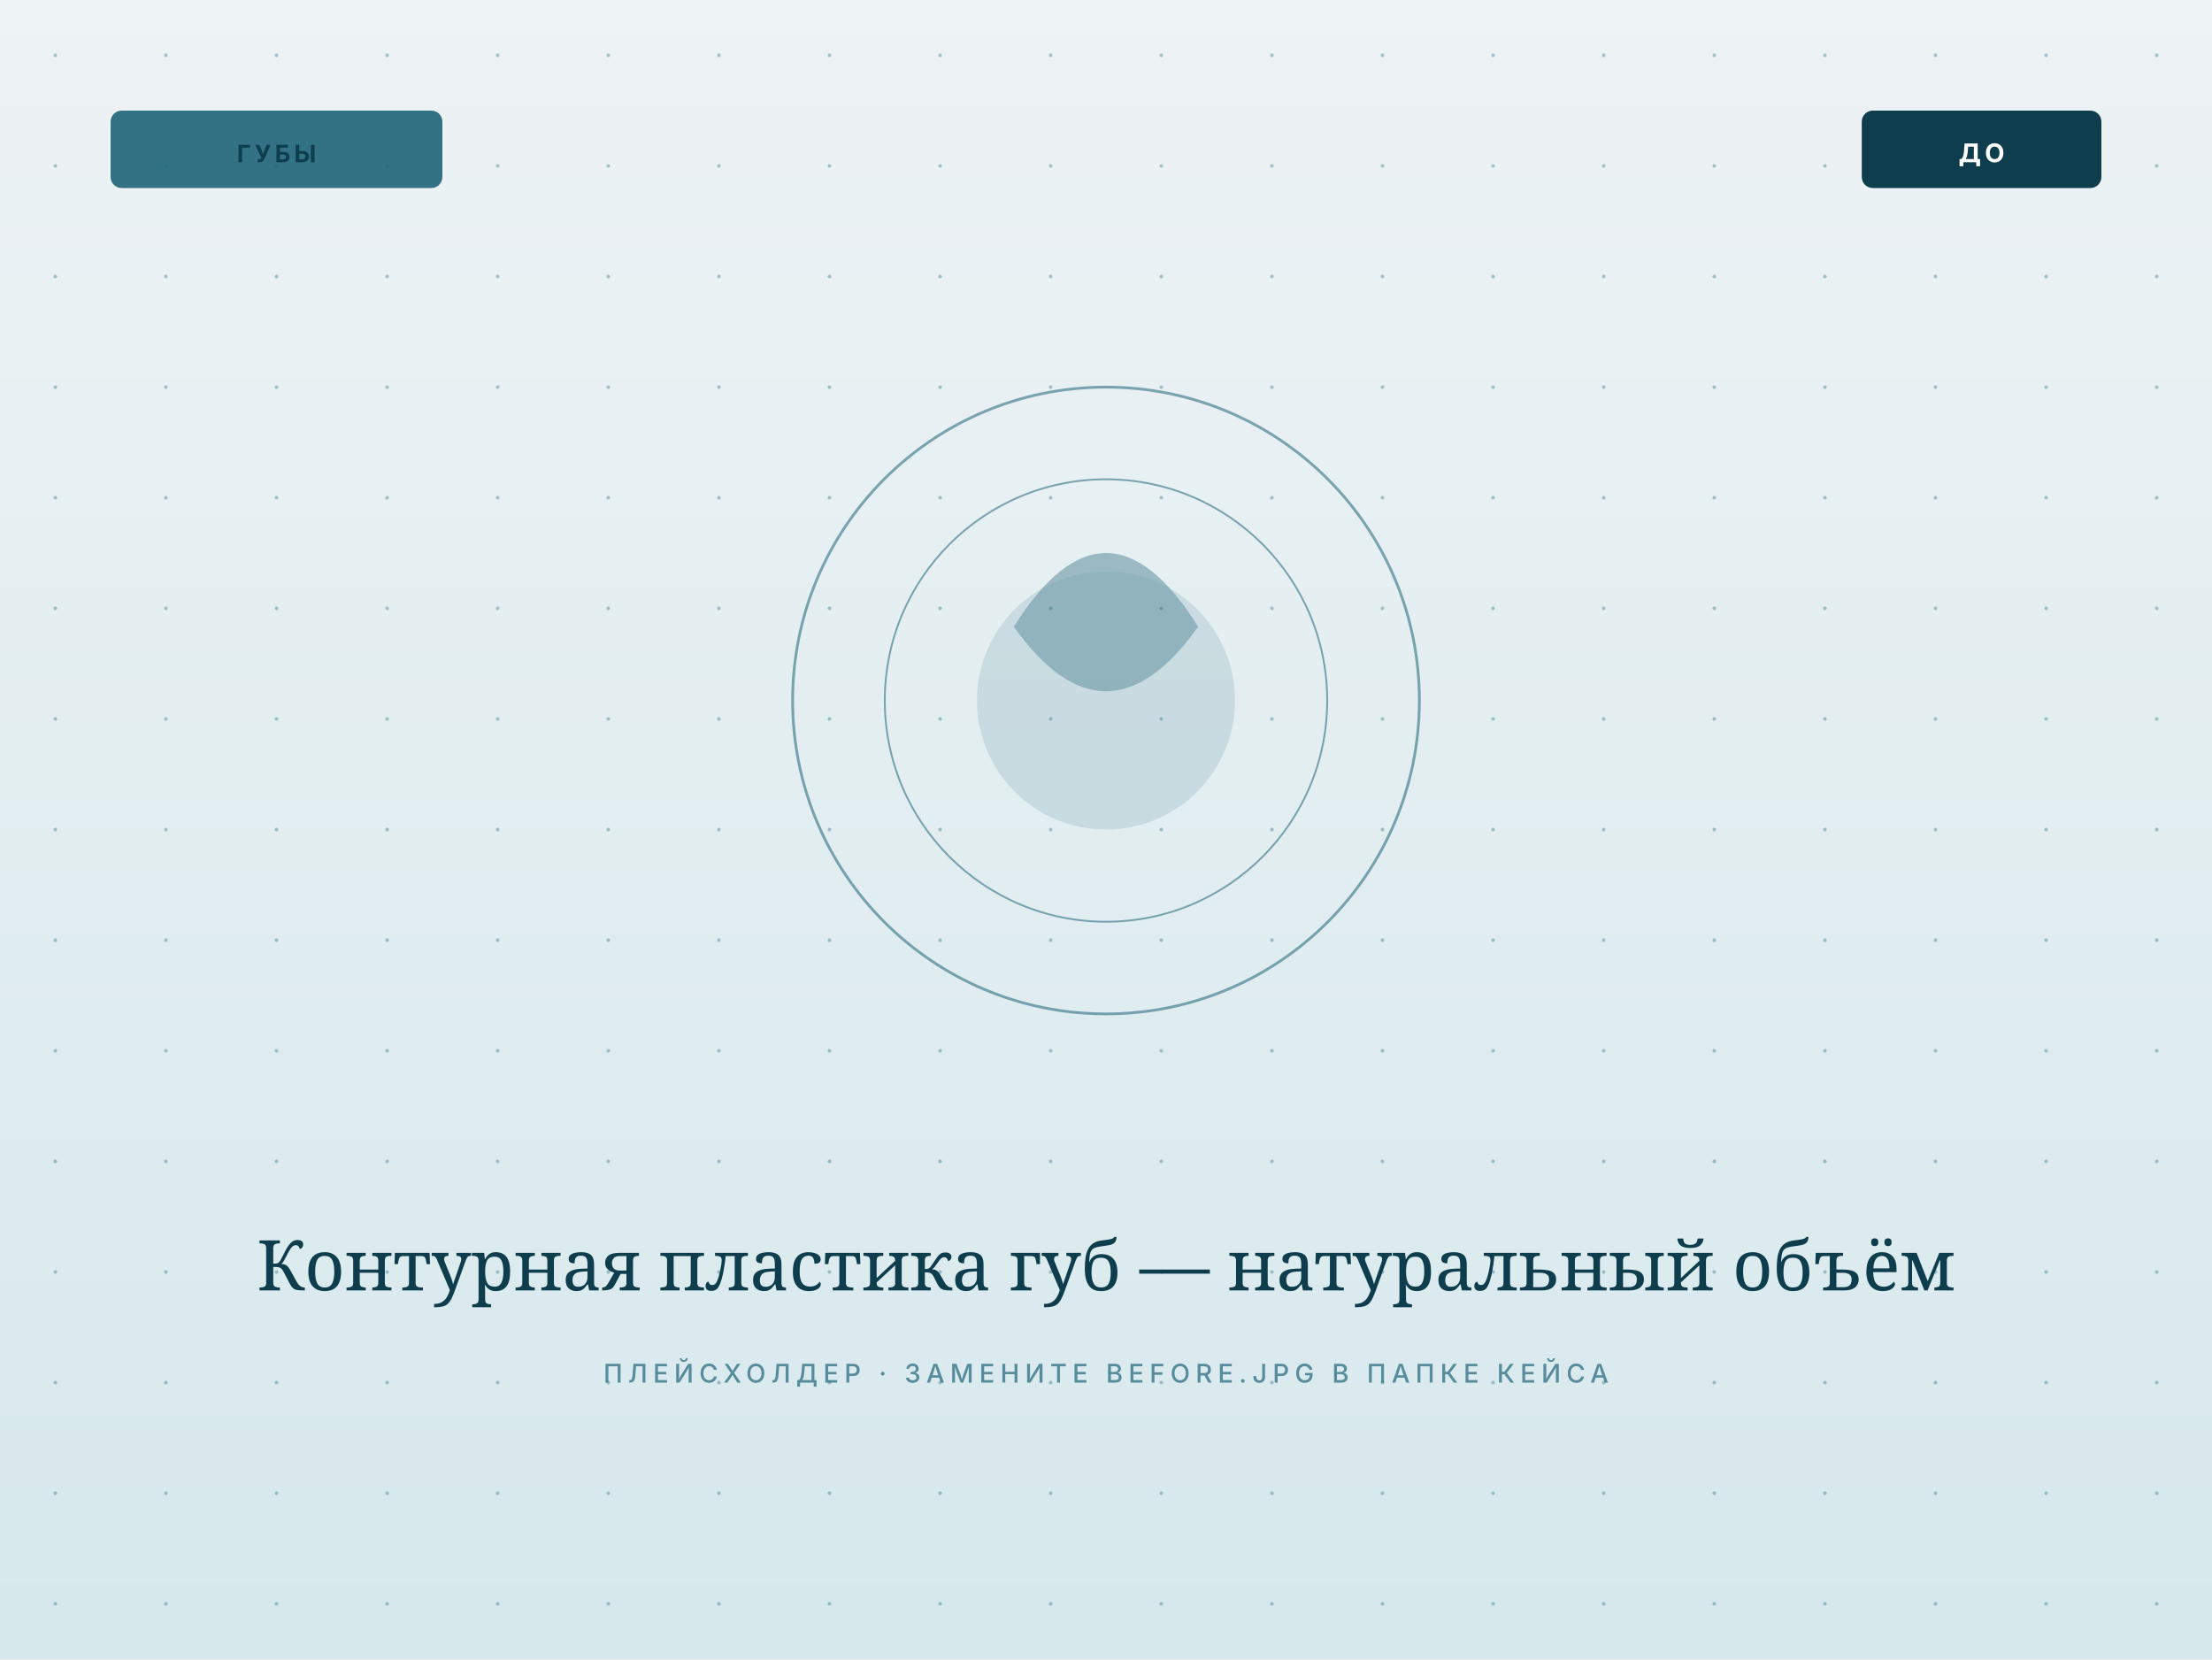
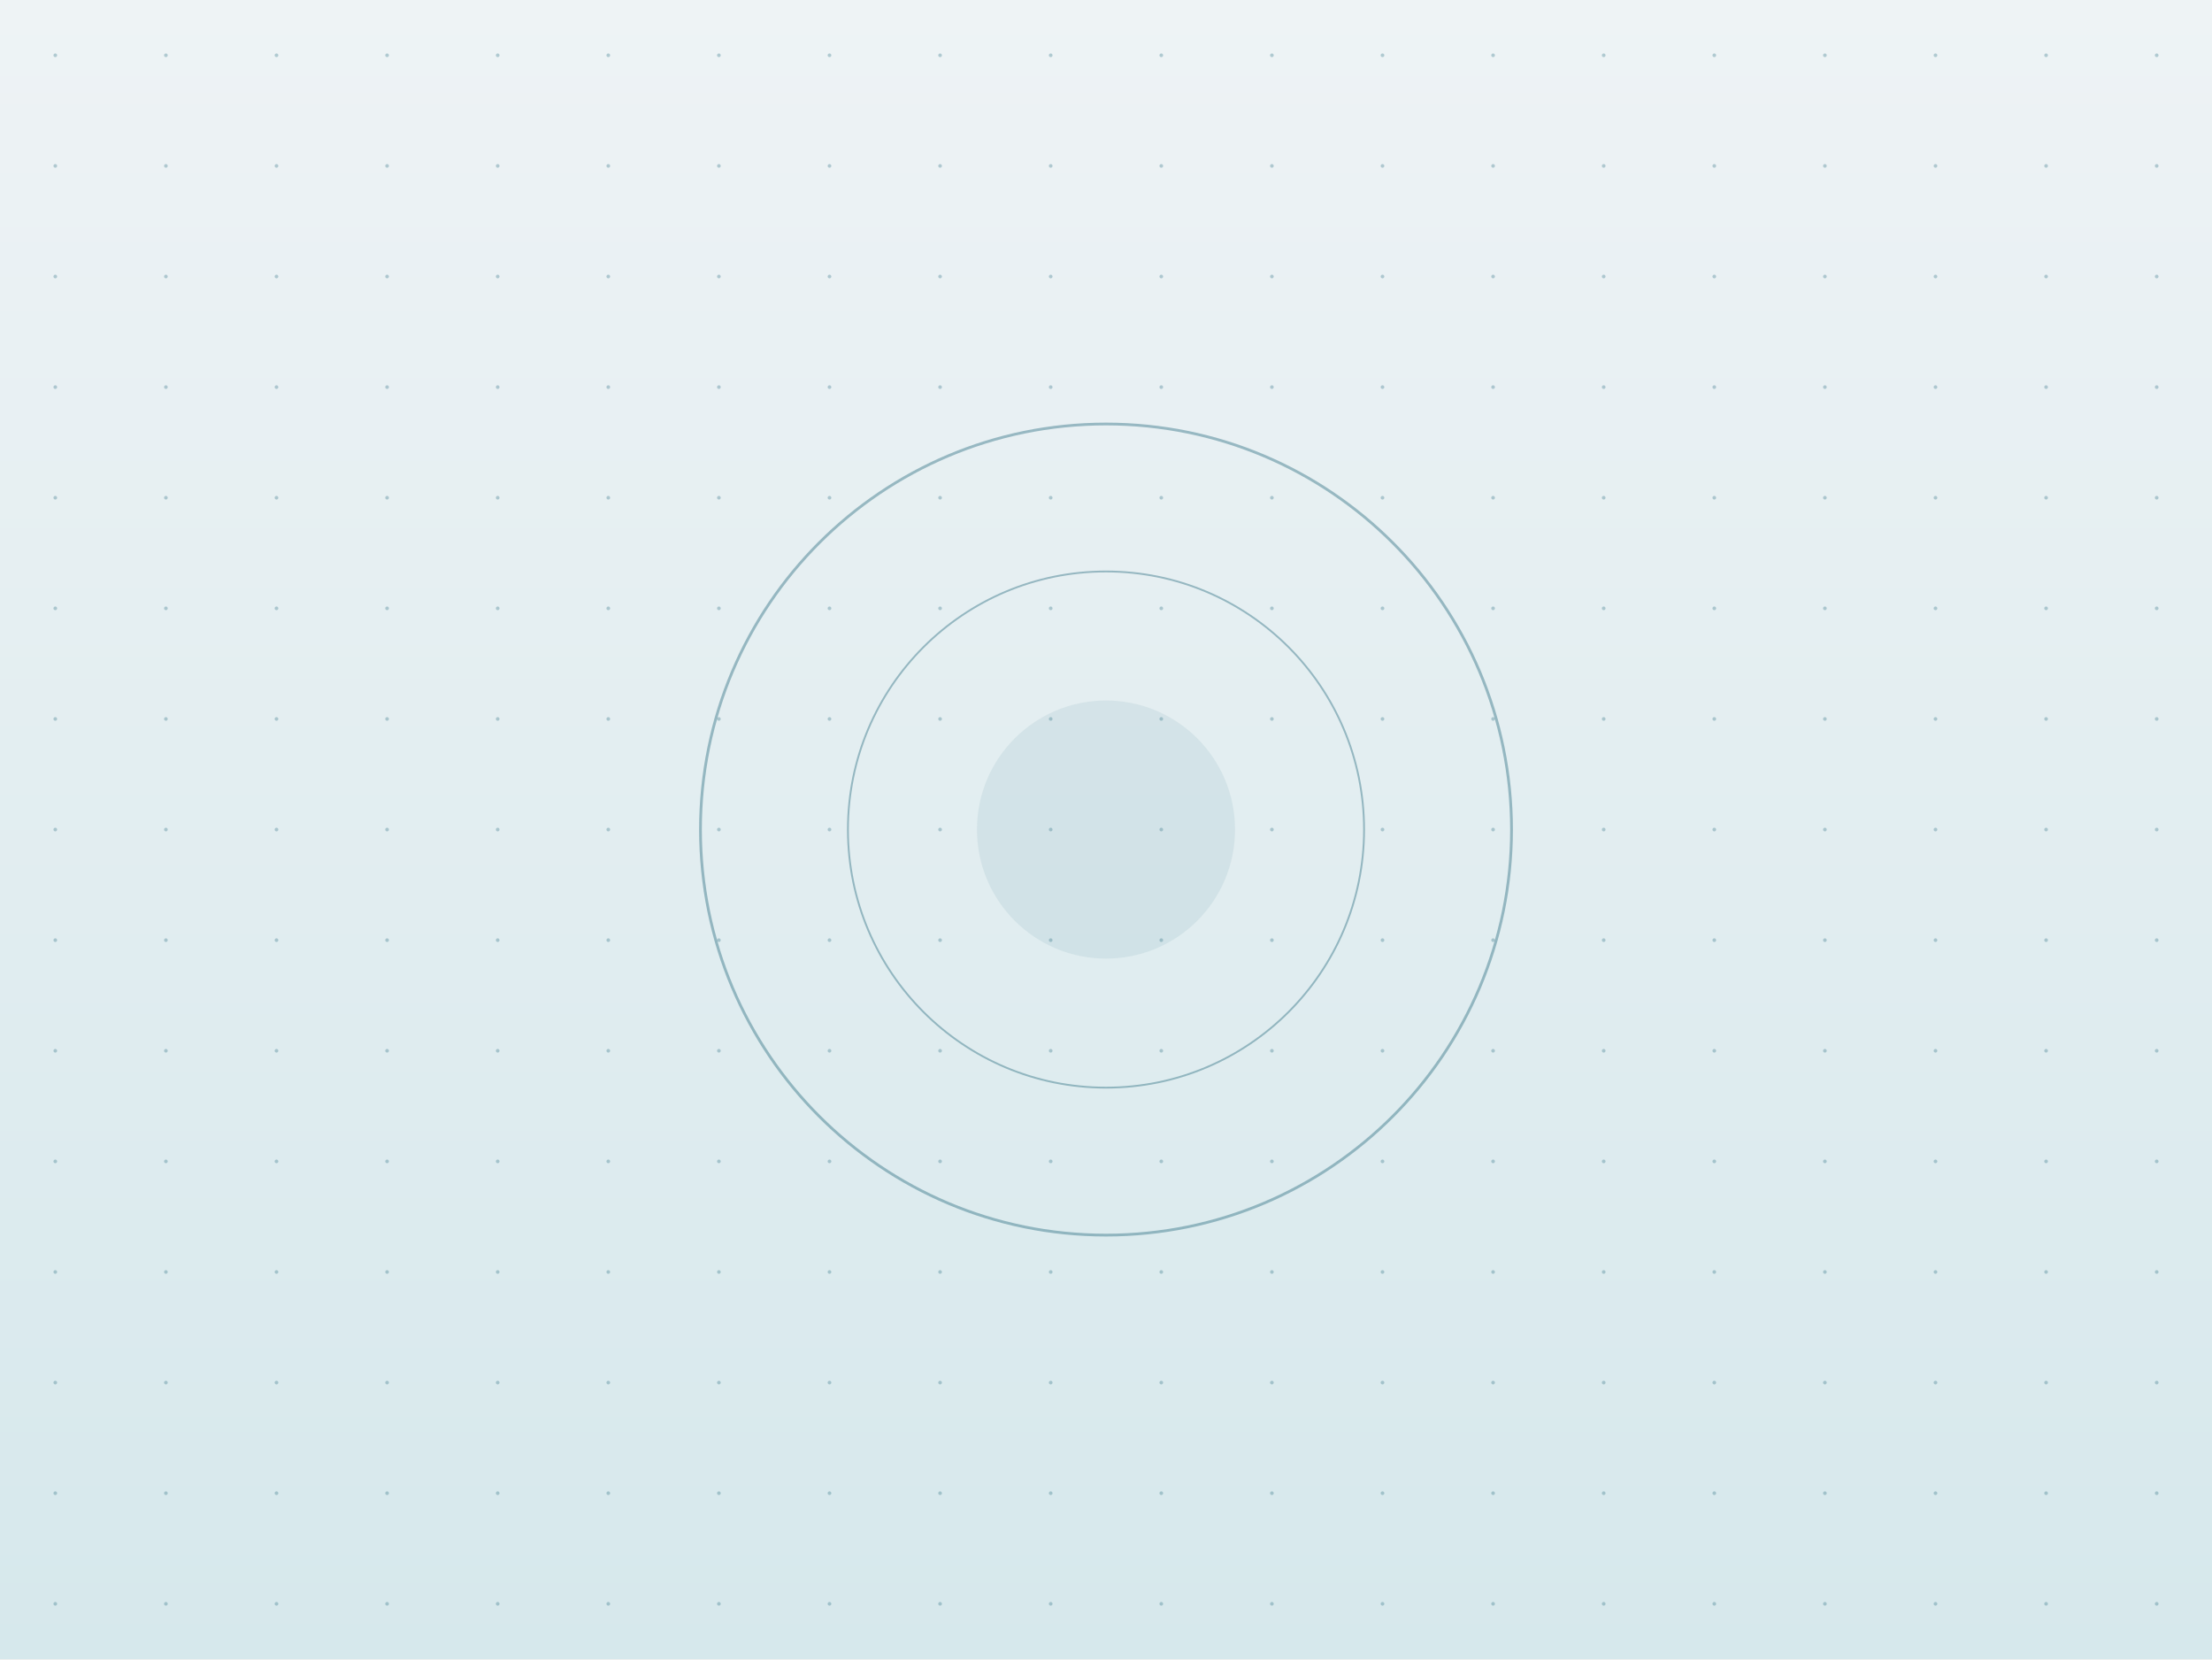
- <svg xmlns="http://www.w3.org/2000/svg" viewBox="0 0 1200 900" role="img" aria-label="До: Контурная пластика губ — натуральный объём">
+ <svg xmlns="http://www.w3.org/2000/svg" viewBox="0 0 1200 900" role="img" aria-label="Контурная пластика губ — натуральный объём">
  <defs>
    <linearGradient id="g_lip-filler-natural_before" x1="0" y1="0" x2="0" y2="1">
      <stop offset="0" stop-color="#eef3f5" />
      <stop offset="1" stop-color="#d6e8ec" />
    </linearGradient>
    <pattern id="p_lip-filler-natural_before" x="0" y="0" width="60" height="60" patternUnits="userSpaceOnUse">
-       <circle cx="30" cy="30" r="1" fill="#1e6478" opacity=".35" />
+       <circle cx="30" cy="30" r="1" fill="#1e6478" opacity=".3" />
    </pattern>
  </defs>
  <rect width="1200" height="900" fill="url(#g_lip-filler-natural_before)" />
  <rect width="1200" height="900" fill="url(#p_lip-filler-natural_before)" />
-   <g transform="translate(600 380)" opacity=".55">
-     <circle cx="0" cy="0" r="170" fill="none" stroke="#1e6478" stroke-width="1.5" />
-     <circle cx="0" cy="0" r="120" fill="none" stroke="#1e6478" stroke-width="1" />
-     <circle cx="0" cy="0" r="70" fill="#1e6478" opacity=".25" />
-     <path d="M-50 -40 Q0 -120 50 -40 Q0 30 -50 -40 Z" fill="#1e6478" opacity=".7" />
-   </g>
-   <g transform="translate(60 60)">
-     <rect width="180" height="42" rx="6" fill="#1e6478" opacity=".9" />
-     <text x="90" y="28" text-anchor="middle" font-family="Inter, system-ui, sans-serif" font-size="13" font-weight="700" letter-spacing="2" fill="#0e3d4d">ГУБЫ</text>
-   </g>
-   <g transform="translate(1010 60)">
-     <rect width="130" height="42" rx="6" fill="#0e3d4d" />
-     <text x="65" y="28" text-anchor="middle" font-family="Inter, system-ui, sans-serif" font-size="14" font-weight="700" letter-spacing="2" fill="#ffffff">ДО</text>
-   </g>
-   <g transform="translate(600 700)">
-     <text text-anchor="middle" font-family="'Cormorant Garamond', Georgia, serif" font-size="38" font-weight="500" fill="#0e3d4d">Контурная пластика губ — натуральный объём</text>
-     <text y="50" text-anchor="middle" font-family="Inter, system-ui, sans-serif" font-size="14" font-weight="500" letter-spacing="3" fill="#1e6478" opacity=".7">
-       ПЛЕЙСХОЛДЕР · ЗАМЕНИТЕ BEFORE.JPG В ПАПКЕ КЕЙСА
-     </text>
+   <g transform="translate(600 450)" opacity=".4">
+     <circle cx="0" cy="0" r="220" fill="none" stroke="#1e6478" stroke-width="1.5" />
+     <circle cx="0" cy="0" r="140" fill="none" stroke="#1e6478" stroke-width="1" />
+     <circle cx="0" cy="0" r="70" fill="#1e6478" opacity=".2" />
  </g>
</svg>
